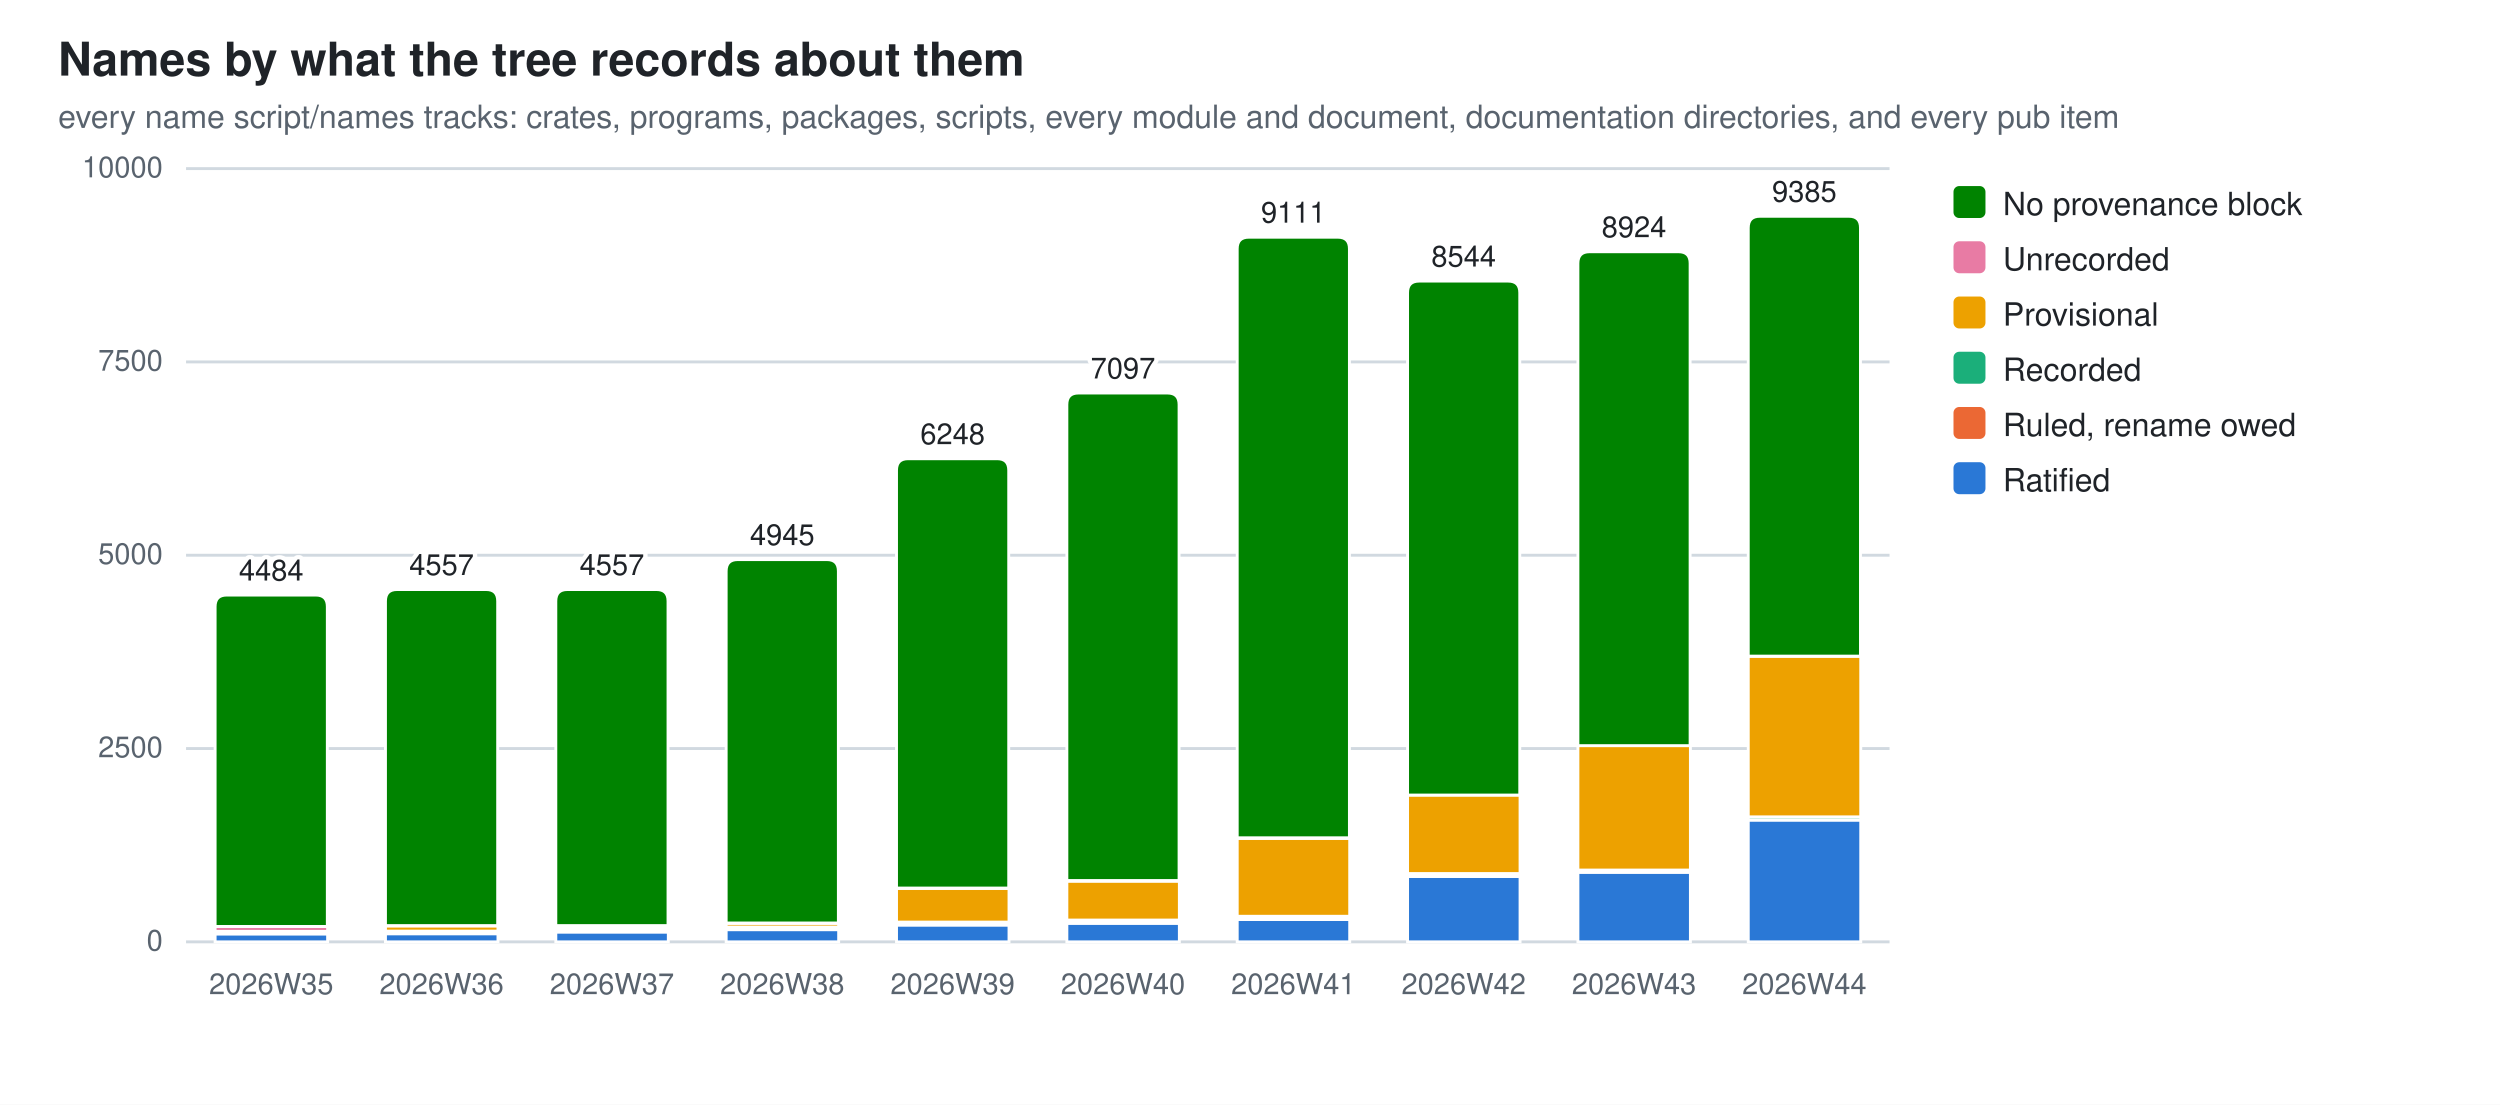
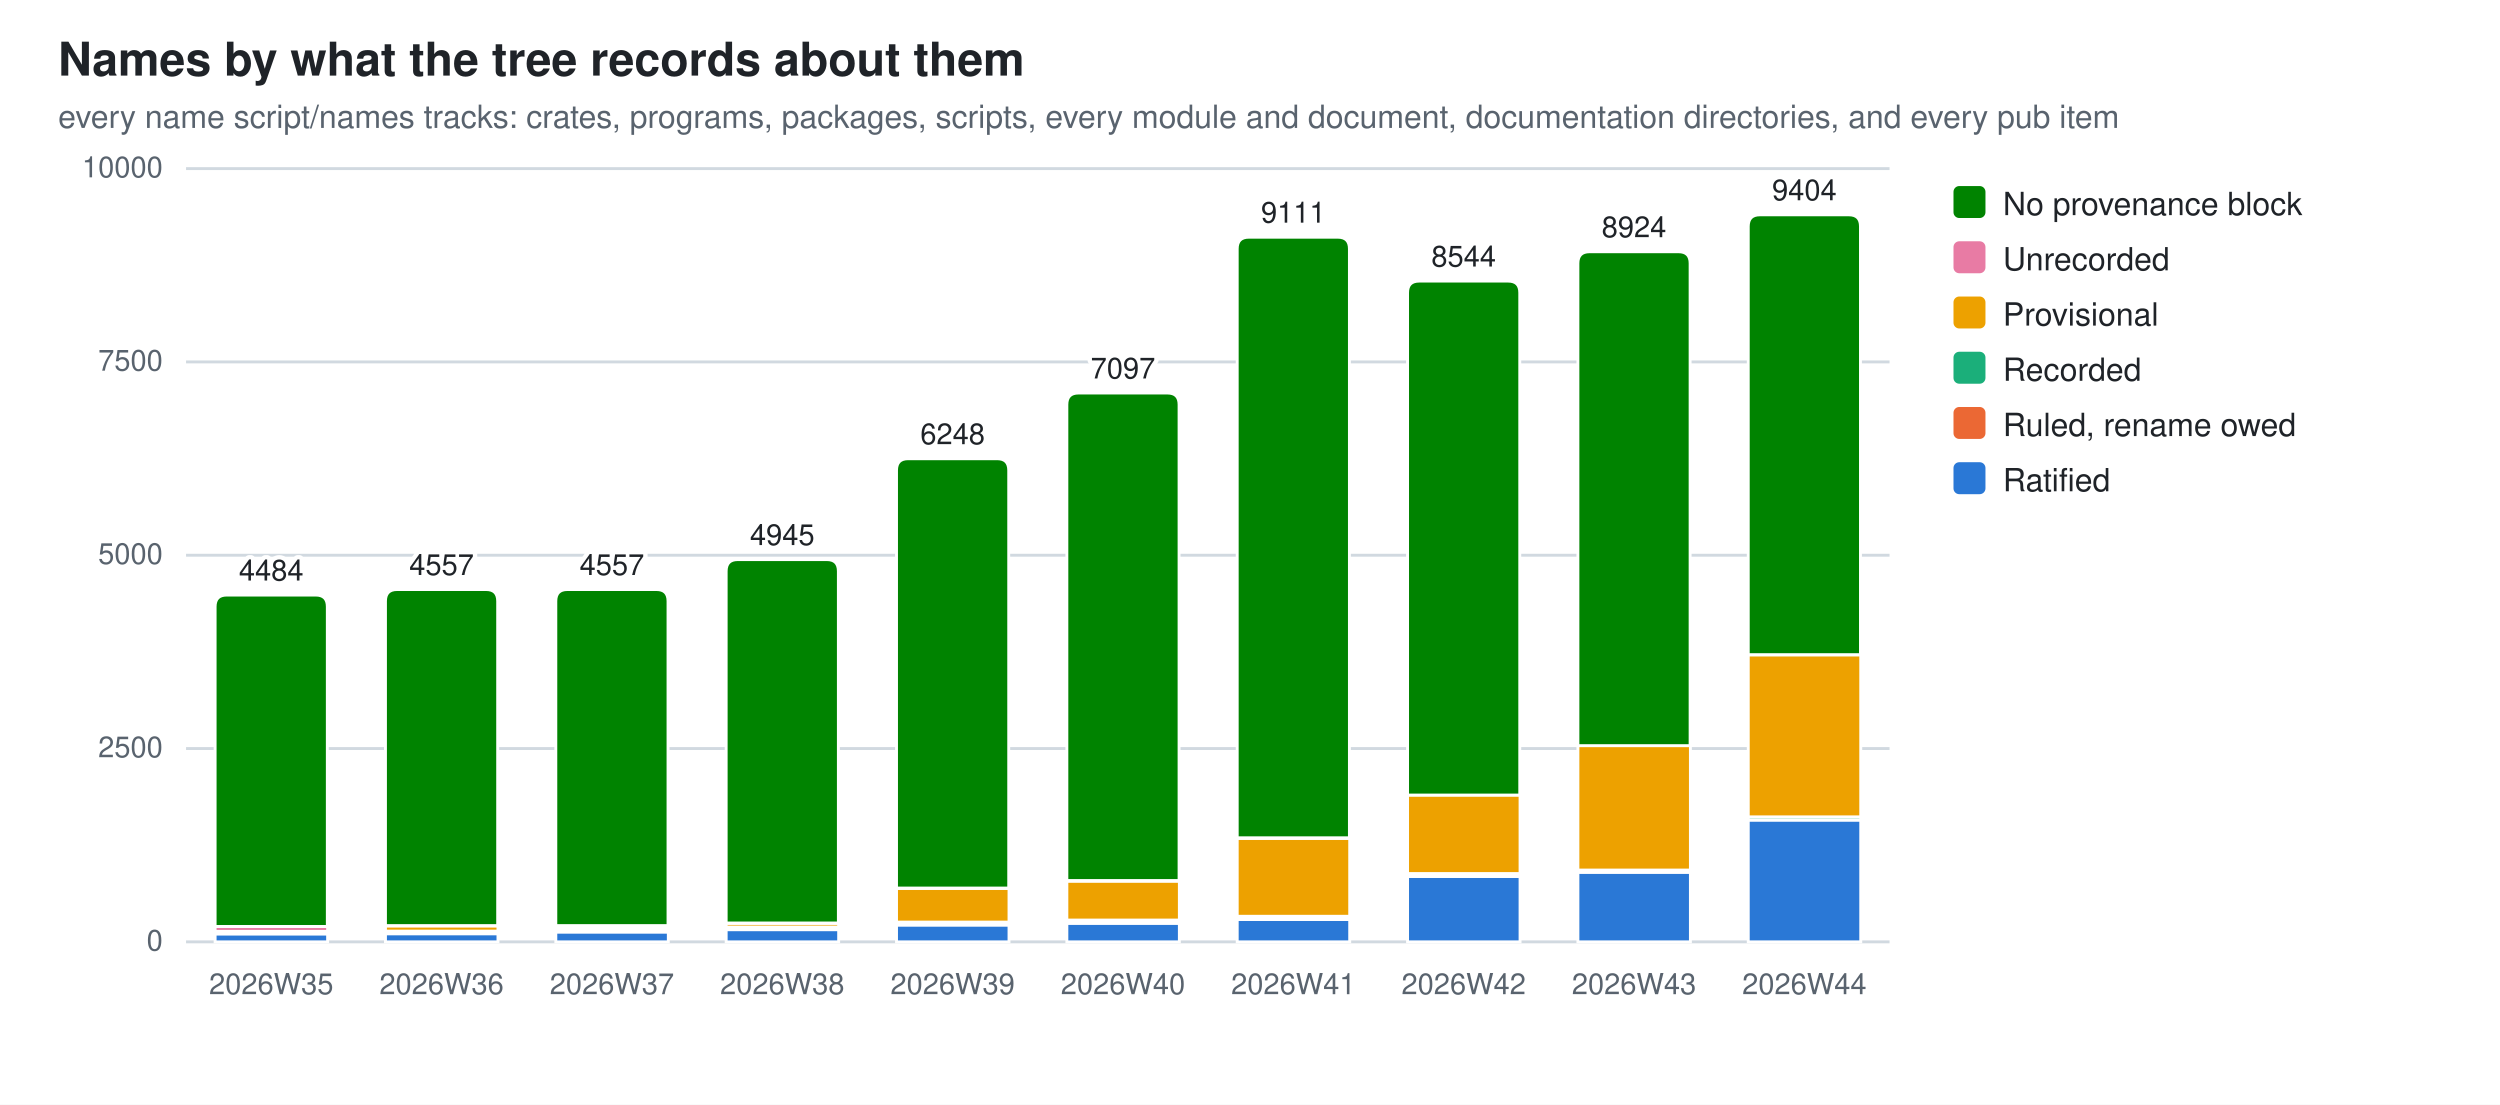
<svg xmlns="http://www.w3.org/2000/svg" width="860" height="380" viewBox="0 0 860 380" role="img" aria-label="Names by what the tree records about them">
  <style>
  .bg{fill:#ffffff} .fg{fill:#1f2328} .mut{fill:#59636e} .grid{stroke:#d1d9e0}
  .seg{stroke:#ffffff;stroke-width:1}
  .val{paint-order:stroke;stroke:#ffffff;stroke-width:3px;stroke-linejoin:round}
  .s0{fill:#2a78d6}  .s1{fill:#eb6834}  .s2{fill:#1baf7a}  .s3{fill:#eda100}  .s4{fill:#e87ba4}  .s5{fill:#008300}
  @media (prefers-color-scheme: dark){
    .bg{fill:#0d1117} .fg{fill:#e6edf3} .mut{fill:#9198a1} .grid{stroke:#30363d}
    .seg{stroke:#0d1117} .val{stroke:#0d1117} .s0{fill:#3987e5} .s1{fill:#d95926} .s2{fill:#199e70} .s3{fill:#c98500} .s4{fill:#d55181} .s5{fill:#008300}}
  text{font-family:-apple-system,BlinkMacSystemFont,"Segoe UI",Helvetica,Arial,sans-serif}
</style>
  <rect class="bg" width="860" height="380" />
  <text class="fg" x="20" y="26" font-size="16" font-weight="600">Names by what the tree records about them</text>
  <text class="mut" x="20" y="44" font-size="11">every name script/names tracks: crates, programs, packages, scripts, every module and document, documentation directories, and every pub item</text>
  <line class="grid" x1="64" y1="324.0" x2="650.0" y2="324.0" stroke-width="1" />
  <text class="mut" x="56" y="327.0" font-size="10" text-anchor="end">0</text>
  <line class="grid" x1="64" y1="257.5" x2="650.0" y2="257.5" stroke-width="1" />
  <text class="mut" x="56" y="260.5" font-size="10" text-anchor="end">2500</text>
  <line class="grid" x1="64" y1="191.0" x2="650.0" y2="191.0" stroke-width="1" />
  <text class="mut" x="56" y="194.0" font-size="10" text-anchor="end">5000</text>
  <line class="grid" x1="64" y1="124.5" x2="650.0" y2="124.5" stroke-width="1" />
  <text class="mut" x="56" y="127.5" font-size="10" text-anchor="end">7500</text>
  <line class="grid" x1="64" y1="58.0" x2="650.0" y2="58.0" stroke-width="1" />
  <text class="mut" x="56" y="61.0" font-size="10" text-anchor="end">10000</text>
  <rect class="seg s0" x="74.0" y="321.3" width="38.7" height="2.7" />
  <rect class="seg s2" x="74.0" y="321.0" width="38.7" height="0.2" />
  <rect class="seg s3" x="74.0" y="320.4" width="38.7" height="0.7" />
  <rect class="seg s4" x="74.0" y="318.7" width="38.7" height="1.7" />
  <path class="seg s5" d="M74.0,318.7 V208.7 Q74.0,204.7 78.0,204.7 H108.6 Q112.6,204.7 112.6,208.7 V318.7 Z" />
  <text class="mut" x="93.3" y="342" font-size="10" text-anchor="middle">2026W35</text>
  <text class="fg val" x="93.3" y="199.7" font-size="10" text-anchor="middle">4484</text>
  <rect class="seg s0" x="132.6" y="321.2" width="38.7" height="2.8" />
  <rect class="seg s2" x="132.6" y="320.2" width="38.7" height="1.0" />
  <rect class="seg s3" x="132.6" y="318.5" width="38.7" height="1.8" />
  <rect class="seg s4" x="132.6" y="318.4" width="38.7" height="0.1" />
  <path class="seg s5" d="M132.6,318.4 V206.8 Q132.6,202.8 136.6,202.8 H167.2 Q171.2,202.8 171.2,206.8 V318.4 Z" />
  <text class="mut" x="151.9" y="342" font-size="10" text-anchor="middle">2026W36</text>
  <text class="fg val" x="151.9" y="197.8" font-size="10" text-anchor="middle">4557</text>
  <rect class="seg s0" x="191.2" y="320.6" width="38.7" height="3.4" />
  <rect class="seg s1" x="191.2" y="320.4" width="38.7" height="0.2" />
  <rect class="seg s2" x="191.2" y="319.3" width="38.7" height="1.0" />
  <rect class="seg s3" x="191.2" y="318.4" width="38.7" height="0.9" />
  <rect class="seg s4" x="191.2" y="318.4" width="38.7" height="0.1" />
  <path class="seg s5" d="M191.2,318.4 V206.8 Q191.2,202.8 195.2,202.8 H225.8 Q229.8,202.8 229.8,206.8 V318.4 Z" />
  <text class="mut" x="210.5" y="342" font-size="10" text-anchor="middle">2026W37</text>
  <text class="fg val" x="210.5" y="197.8" font-size="10" text-anchor="middle">4557</text>
  <rect class="seg s0" x="249.8" y="319.8" width="38.7" height="4.2" />
  <rect class="seg s1" x="249.8" y="319.6" width="38.7" height="0.2" />
  <rect class="seg s2" x="249.8" y="318.9" width="38.7" height="0.7" />
  <rect class="seg s3" x="249.8" y="317.6" width="38.7" height="1.3" />
  <rect class="seg s4" x="249.8" y="317.5" width="38.7" height="0.1" />
  <path class="seg s5" d="M249.8,317.5 V196.5 Q249.8,192.5 253.8,192.5 H284.4 Q288.4,192.5 288.4,196.5 V317.5 Z" />
  <text class="mut" x="269.1" y="342" font-size="10" text-anchor="middle">2026W38</text>
  <text class="fg val" x="269.1" y="187.5" font-size="10" text-anchor="middle">4945</text>
  <rect class="seg s0" x="308.4" y="318.2" width="38.7" height="5.8" />
  <rect class="seg s1" x="308.4" y="318.0" width="38.7" height="0.2" />
  <rect class="seg s2" x="308.4" y="317.2" width="38.7" height="0.8" />
  <rect class="seg s3" x="308.4" y="305.6" width="38.7" height="11.6" />
  <rect class="seg s4" x="308.4" y="305.5" width="38.7" height="0.1" />
  <path class="seg s5" d="M308.4,305.5 V161.8 Q308.4,157.8 312.4,157.8 H343.0 Q347.0,157.8 347.0,161.8 V305.5 Z" />
  <text class="mut" x="327.7" y="342" font-size="10" text-anchor="middle">2026W39</text>
  <text class="fg val" x="327.7" y="152.8" font-size="10" text-anchor="middle">6248</text>
  <rect class="seg s0" x="367.0" y="317.6" width="38.7" height="6.4" />
  <rect class="seg s1" x="367.0" y="317.4" width="38.7" height="0.2" />
  <rect class="seg s2" x="367.0" y="316.6" width="38.7" height="0.8" />
  <rect class="seg s3" x="367.0" y="303.1" width="38.7" height="13.4" />
  <rect class="seg s4" x="367.0" y="302.9" width="38.7" height="0.2" />
  <path class="seg s5" d="M367.0,302.9 V139.2 Q367.0,135.2 371.0,135.2 H401.6 Q405.6,135.2 405.6,139.2 V302.9 Z" />
  <text class="mut" x="386.3" y="342" font-size="10" text-anchor="middle">2026W40</text>
  <text class="fg val" x="386.3" y="130.2" font-size="10" text-anchor="middle">7097</text>
  <rect class="seg s0" x="425.6" y="316.3" width="38.7" height="7.7" />
  <rect class="seg s1" x="425.6" y="316.1" width="38.7" height="0.2" />
  <rect class="seg s2" x="425.6" y="315.2" width="38.7" height="0.9" />
  <rect class="seg s3" x="425.6" y="288.4" width="38.7" height="26.8" />
  <rect class="seg s4" x="425.6" y="288.2" width="38.7" height="0.2" />
  <path class="seg s5" d="M425.6,288.2 V85.6 Q425.6,81.6 429.6,81.6 H460.2 Q464.2,81.6 464.2,85.6 V288.2 Z" />
  <text class="mut" x="444.9" y="342" font-size="10" text-anchor="middle">2026W41</text>
  <text class="fg val" x="444.9" y="76.6" font-size="10" text-anchor="middle">9111</text>
  <rect class="seg s0" x="484.2" y="301.5" width="38.7" height="22.5" />
  <rect class="seg s1" x="484.2" y="301.3" width="38.7" height="0.2" />
  <rect class="seg s2" x="484.2" y="300.5" width="38.7" height="0.8" />
  <rect class="seg s3" x="484.2" y="273.5" width="38.7" height="27.0" />
  <path class="seg s5" d="M484.2,273.5 V100.7 Q484.2,96.7 488.2,96.7 H518.8 Q522.8,96.7 522.8,100.7 V273.5 Z" />
  <text class="mut" x="503.5" y="342" font-size="10" text-anchor="middle">2026W42</text>
  <text class="fg val" x="503.5" y="91.7" font-size="10" text-anchor="middle">8544</text>
  <rect class="seg s0" x="542.8" y="300.1" width="38.7" height="23.9" />
  <rect class="seg s2" x="542.8" y="299.3" width="38.7" height="0.7" />
  <rect class="seg s3" x="542.8" y="256.5" width="38.7" height="42.8" />
  <rect class="seg s4" x="542.8" y="256.5" width="38.7" height="0.0" />
  <path class="seg s5" d="M542.8,256.5 V90.6 Q542.8,86.6 546.8,86.6 H577.4 Q581.4,86.6 581.4,90.6 V256.5 Z" />
  <text class="mut" x="562.1" y="342" font-size="10" text-anchor="middle">2026W43</text>
  <text class="fg val" x="562.1" y="81.6" font-size="10" text-anchor="middle">8924</text>
  <rect class="seg s0" x="601.4" y="282.1" width="38.7" height="41.9" />
  <rect class="seg s2" x="601.4" y="281.0" width="38.7" height="1.1" />
-   <rect class="seg s3" x="601.4" y="225.8" width="38.7" height="55.2" />
-   <rect class="seg s4" x="601.4" y="225.7" width="38.7" height="0.0" />
-   <path class="seg s5" d="M601.4,225.7 V78.4 Q601.4,74.4 605.4,74.4 H636.0 Q640.0,74.4 640.0,78.4 V225.7 Z" />
+   <rect class="seg s3" x="601.4" y="225.3" width="38.7" height="55.7" />
+   <rect class="seg s4" x="601.4" y="225.2" width="38.7" height="0.0" />
+   <path class="seg s5" d="M601.4,225.2 V77.9 Q601.4,73.9 605.4,73.9 H636.0 Q640.0,73.9 640.0,77.9 V225.2 Z" />
  <text class="mut" x="620.7" y="342" font-size="10" text-anchor="middle">2026W44</text>
-   <text class="fg val" x="620.7" y="69.4" font-size="10" text-anchor="middle">9385</text>
+   <text class="fg val" x="620.7" y="68.9" font-size="10" text-anchor="middle">9404</text>
  <rect class="s5" x="672" y="64" width="11" height="11" rx="2" />
  <text class="fg" y="74" font-size="11">
    <tspan x="689" dy="0">No provenance block</tspan>
  </text>
  <rect class="s4" x="672" y="83" width="11" height="11" rx="2" />
  <text class="fg" y="93" font-size="11">
    <tspan x="689" dy="0">Unrecorded</tspan>
  </text>
  <rect class="s3" x="672" y="102" width="11" height="11" rx="2" />
  <text class="fg" y="112" font-size="11">
    <tspan x="689" dy="0">Provisional</tspan>
  </text>
  <rect class="s2" x="672" y="121" width="11" height="11" rx="2" />
  <text class="fg" y="131" font-size="11">
    <tspan x="689" dy="0">Recorded</tspan>
  </text>
  <rect class="s1" x="672" y="140" width="11" height="11" rx="2" />
  <text class="fg" y="150" font-size="11">
    <tspan x="689" dy="0">Ruled, rename owed</tspan>
  </text>
  <rect class="s0" x="672" y="159" width="11" height="11" rx="2" />
  <text class="fg" y="169" font-size="11">
    <tspan x="689" dy="0">Ratified</tspan>
  </text>
</svg>
